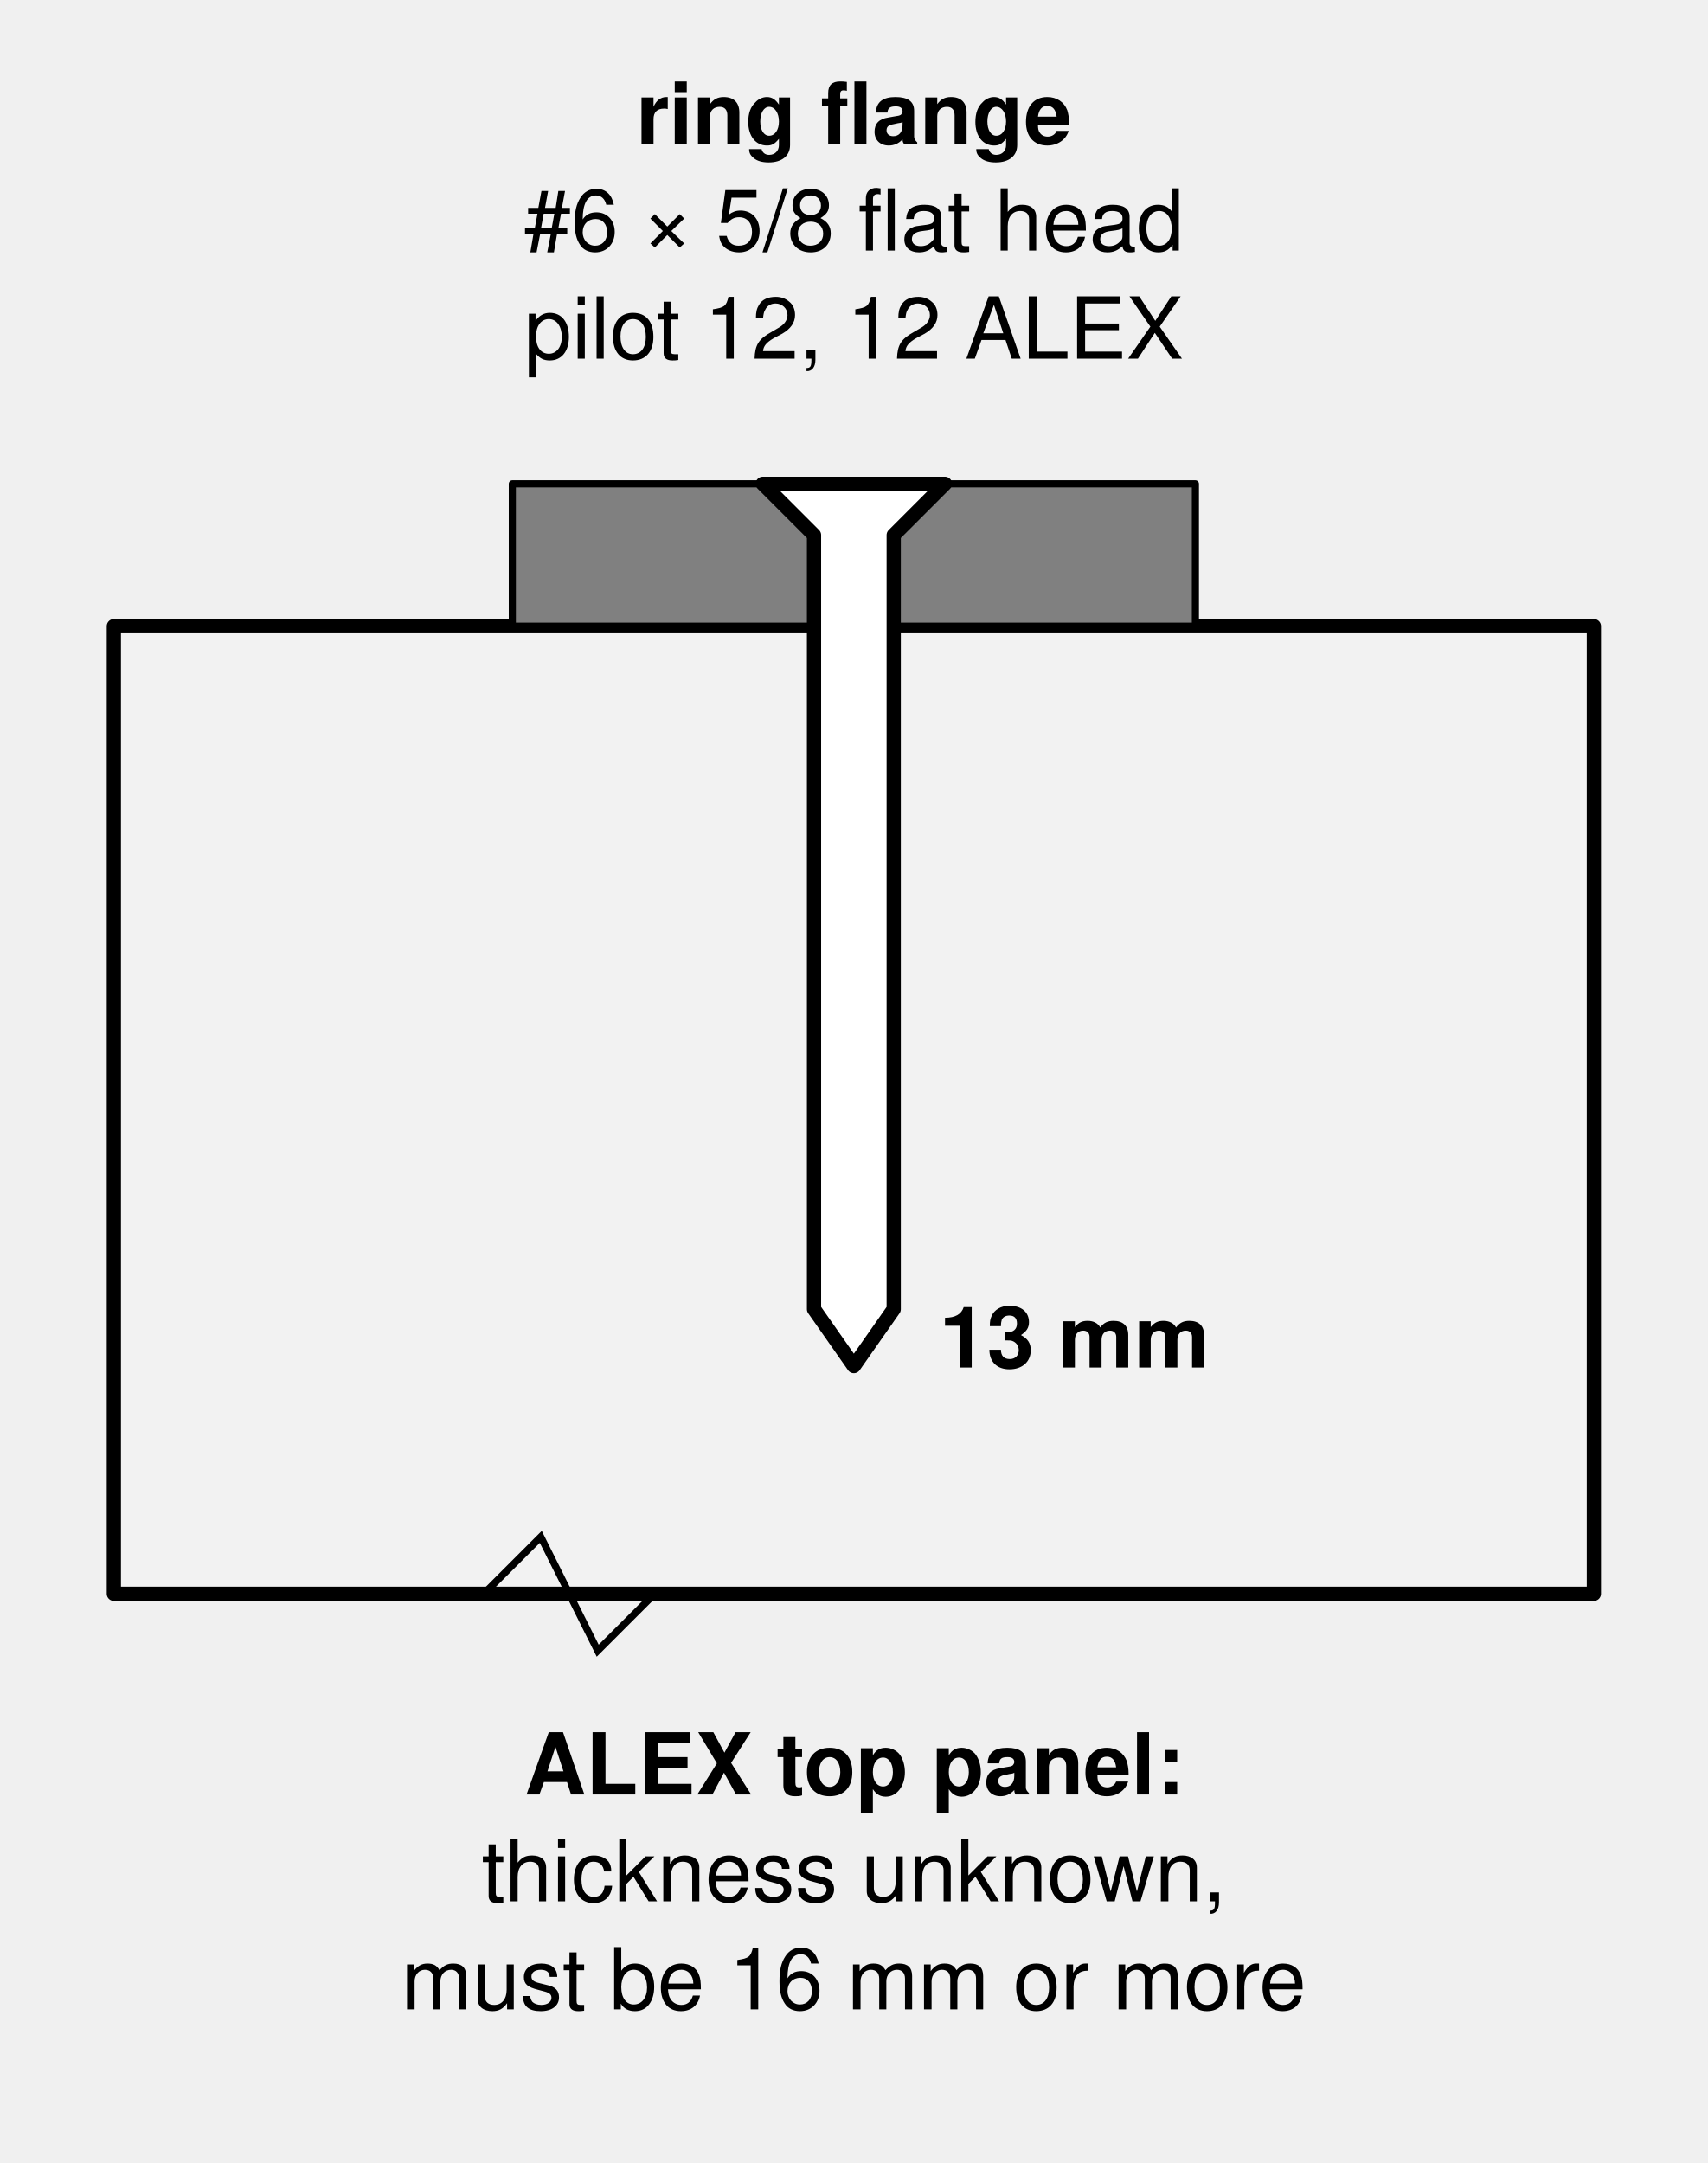
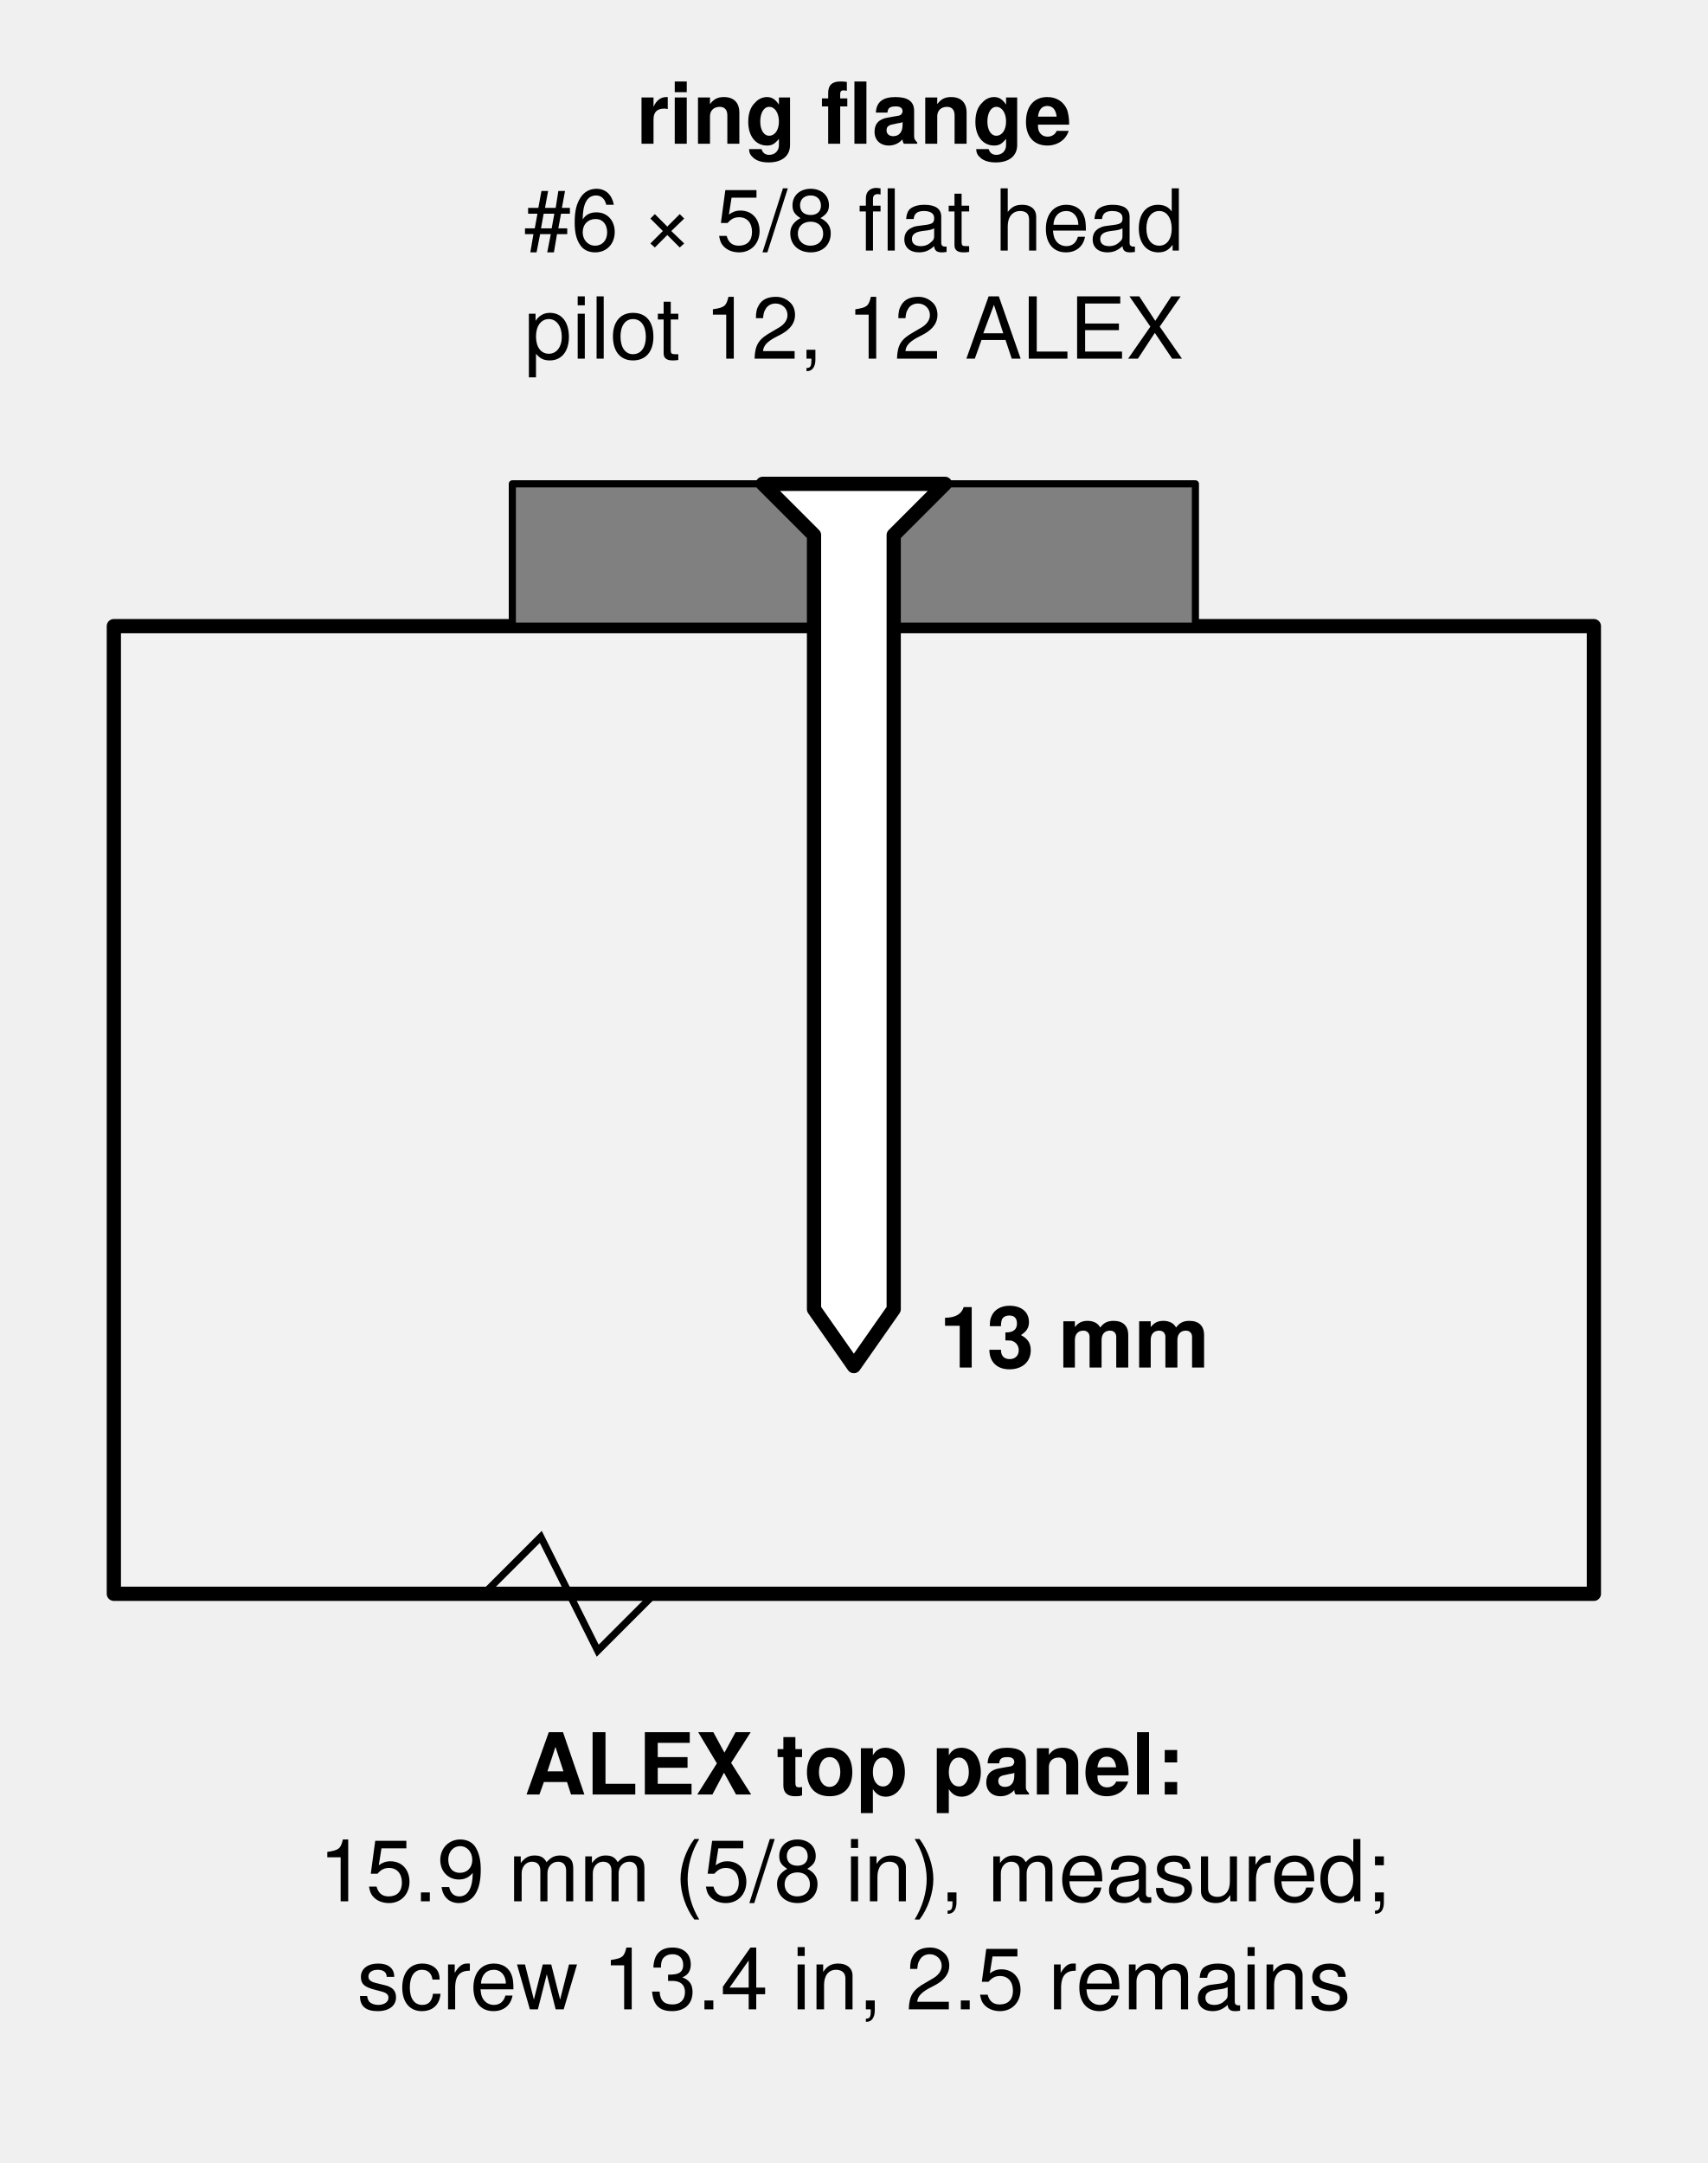
<svg xmlns="http://www.w3.org/2000/svg" viewBox="0 0 60 76" width="60mm" height="76mm" class="fig">
  <polygon points="4,22 56,22 56,56 4,56" fill="#f2f2f2" stroke="#000" stroke-width="0.5" stroke-linejoin="round" />
  <path d="M 4 56 l 13 0 l 2 -2 l 2 4 l 2 -2 l 33 0" fill="none" stroke="#000" stroke-width="0.25" />
  <polygon points="18,17 42,17 42,22 18,22" fill="#808080" stroke="#000" stroke-width="0.25" stroke-linejoin="round" />
  <polygon points="29.2,22 30.8,22 30.8,46 29.2,46" fill="#fff" stroke="#000" stroke-width="0.2" stroke-dasharray="0.8 0.5" stroke-linejoin="round" />
  <polygon points="26.8,17 33.2,17 31.4,18.8 31.4,46 30,48 28.6,46 28.6,18.8" fill="#fff" stroke="#000" stroke-width="0.5" stroke-linejoin="round" />
  <text x="33" y="47" font-family="Helvetica, Arial, sans-serif" font-size="3.0" text-anchor="start" dominant-baseline="middle" font-weight="bold" fill="#000">13 mm</text>
  <text x="30" y="4" font-family="Helvetica, Arial, sans-serif" font-size="3.0" text-anchor="middle" dominant-baseline="middle" font-weight="bold" fill="#000">ring flange</text>
  <text x="30" y="7.8" font-family="Helvetica, Arial, sans-serif" font-size="3.0" text-anchor="middle" dominant-baseline="middle" font-weight="normal" fill="#000">#6 × 5/8 flat head</text>
  <text x="30" y="11.6" font-family="Helvetica, Arial, sans-serif" font-size="3.0" text-anchor="middle" dominant-baseline="middle" font-weight="normal" fill="#000">pilot 12, 12 ALEX</text>
  <text x="30" y="62" font-family="Helvetica, Arial, sans-serif" font-size="3.0" text-anchor="middle" dominant-baseline="middle" font-weight="bold" fill="#000">ALEX top panel:</text>
-   <text x="30" y="65.8" font-family="Helvetica, Arial, sans-serif" font-size="3.0" text-anchor="middle" dominant-baseline="middle" font-weight="normal" fill="#000">thickness unknown,</text>
-   <text x="30" y="69.6" font-family="Helvetica, Arial, sans-serif" font-size="3.0" text-anchor="middle" dominant-baseline="middle" font-weight="normal" fill="#000">must be 16 mm or more</text>
+   <text x="30" y="65.8" font-family="Helvetica, Arial, sans-serif" font-size="3.0" text-anchor="middle" dominant-baseline="middle" font-weight="normal" fill="#000">15.9 mm (5/8 in), measured;</text>
+   <text x="30" y="69.6" font-family="Helvetica, Arial, sans-serif" font-size="3.0" text-anchor="middle" dominant-baseline="middle" font-weight="normal" fill="#000">screw 13.4 in, 2.5 remains</text>
</svg>
